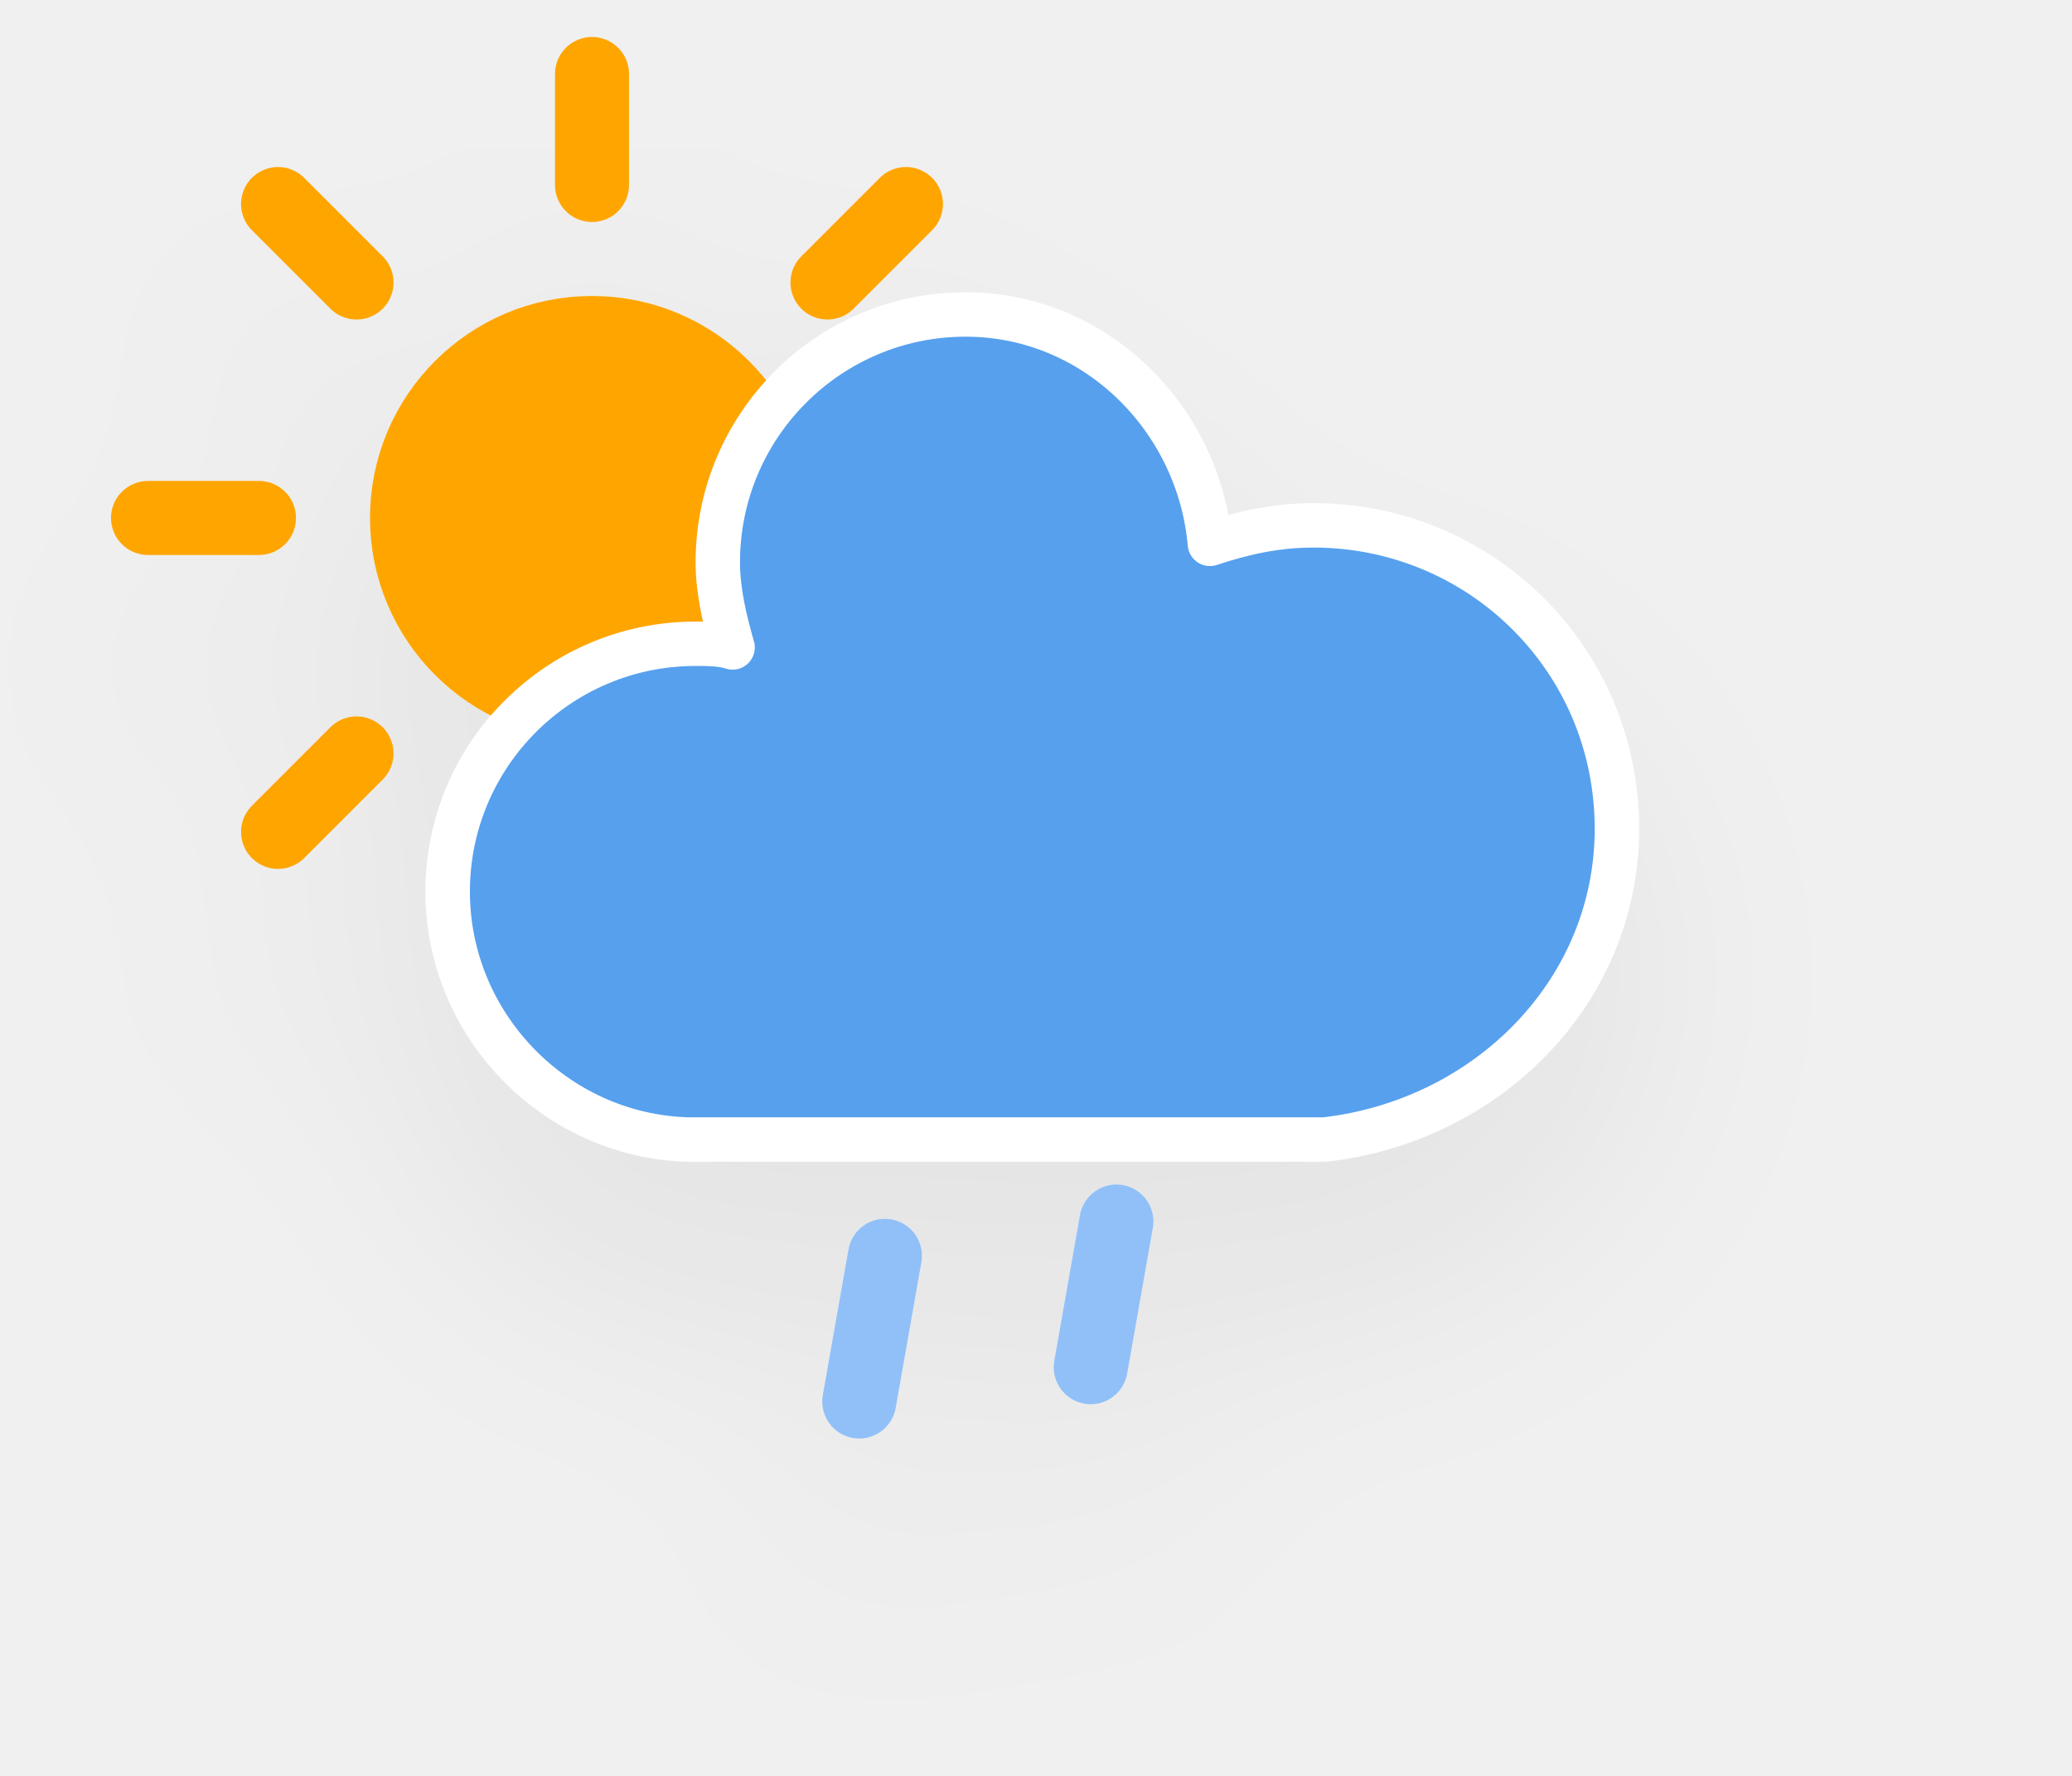
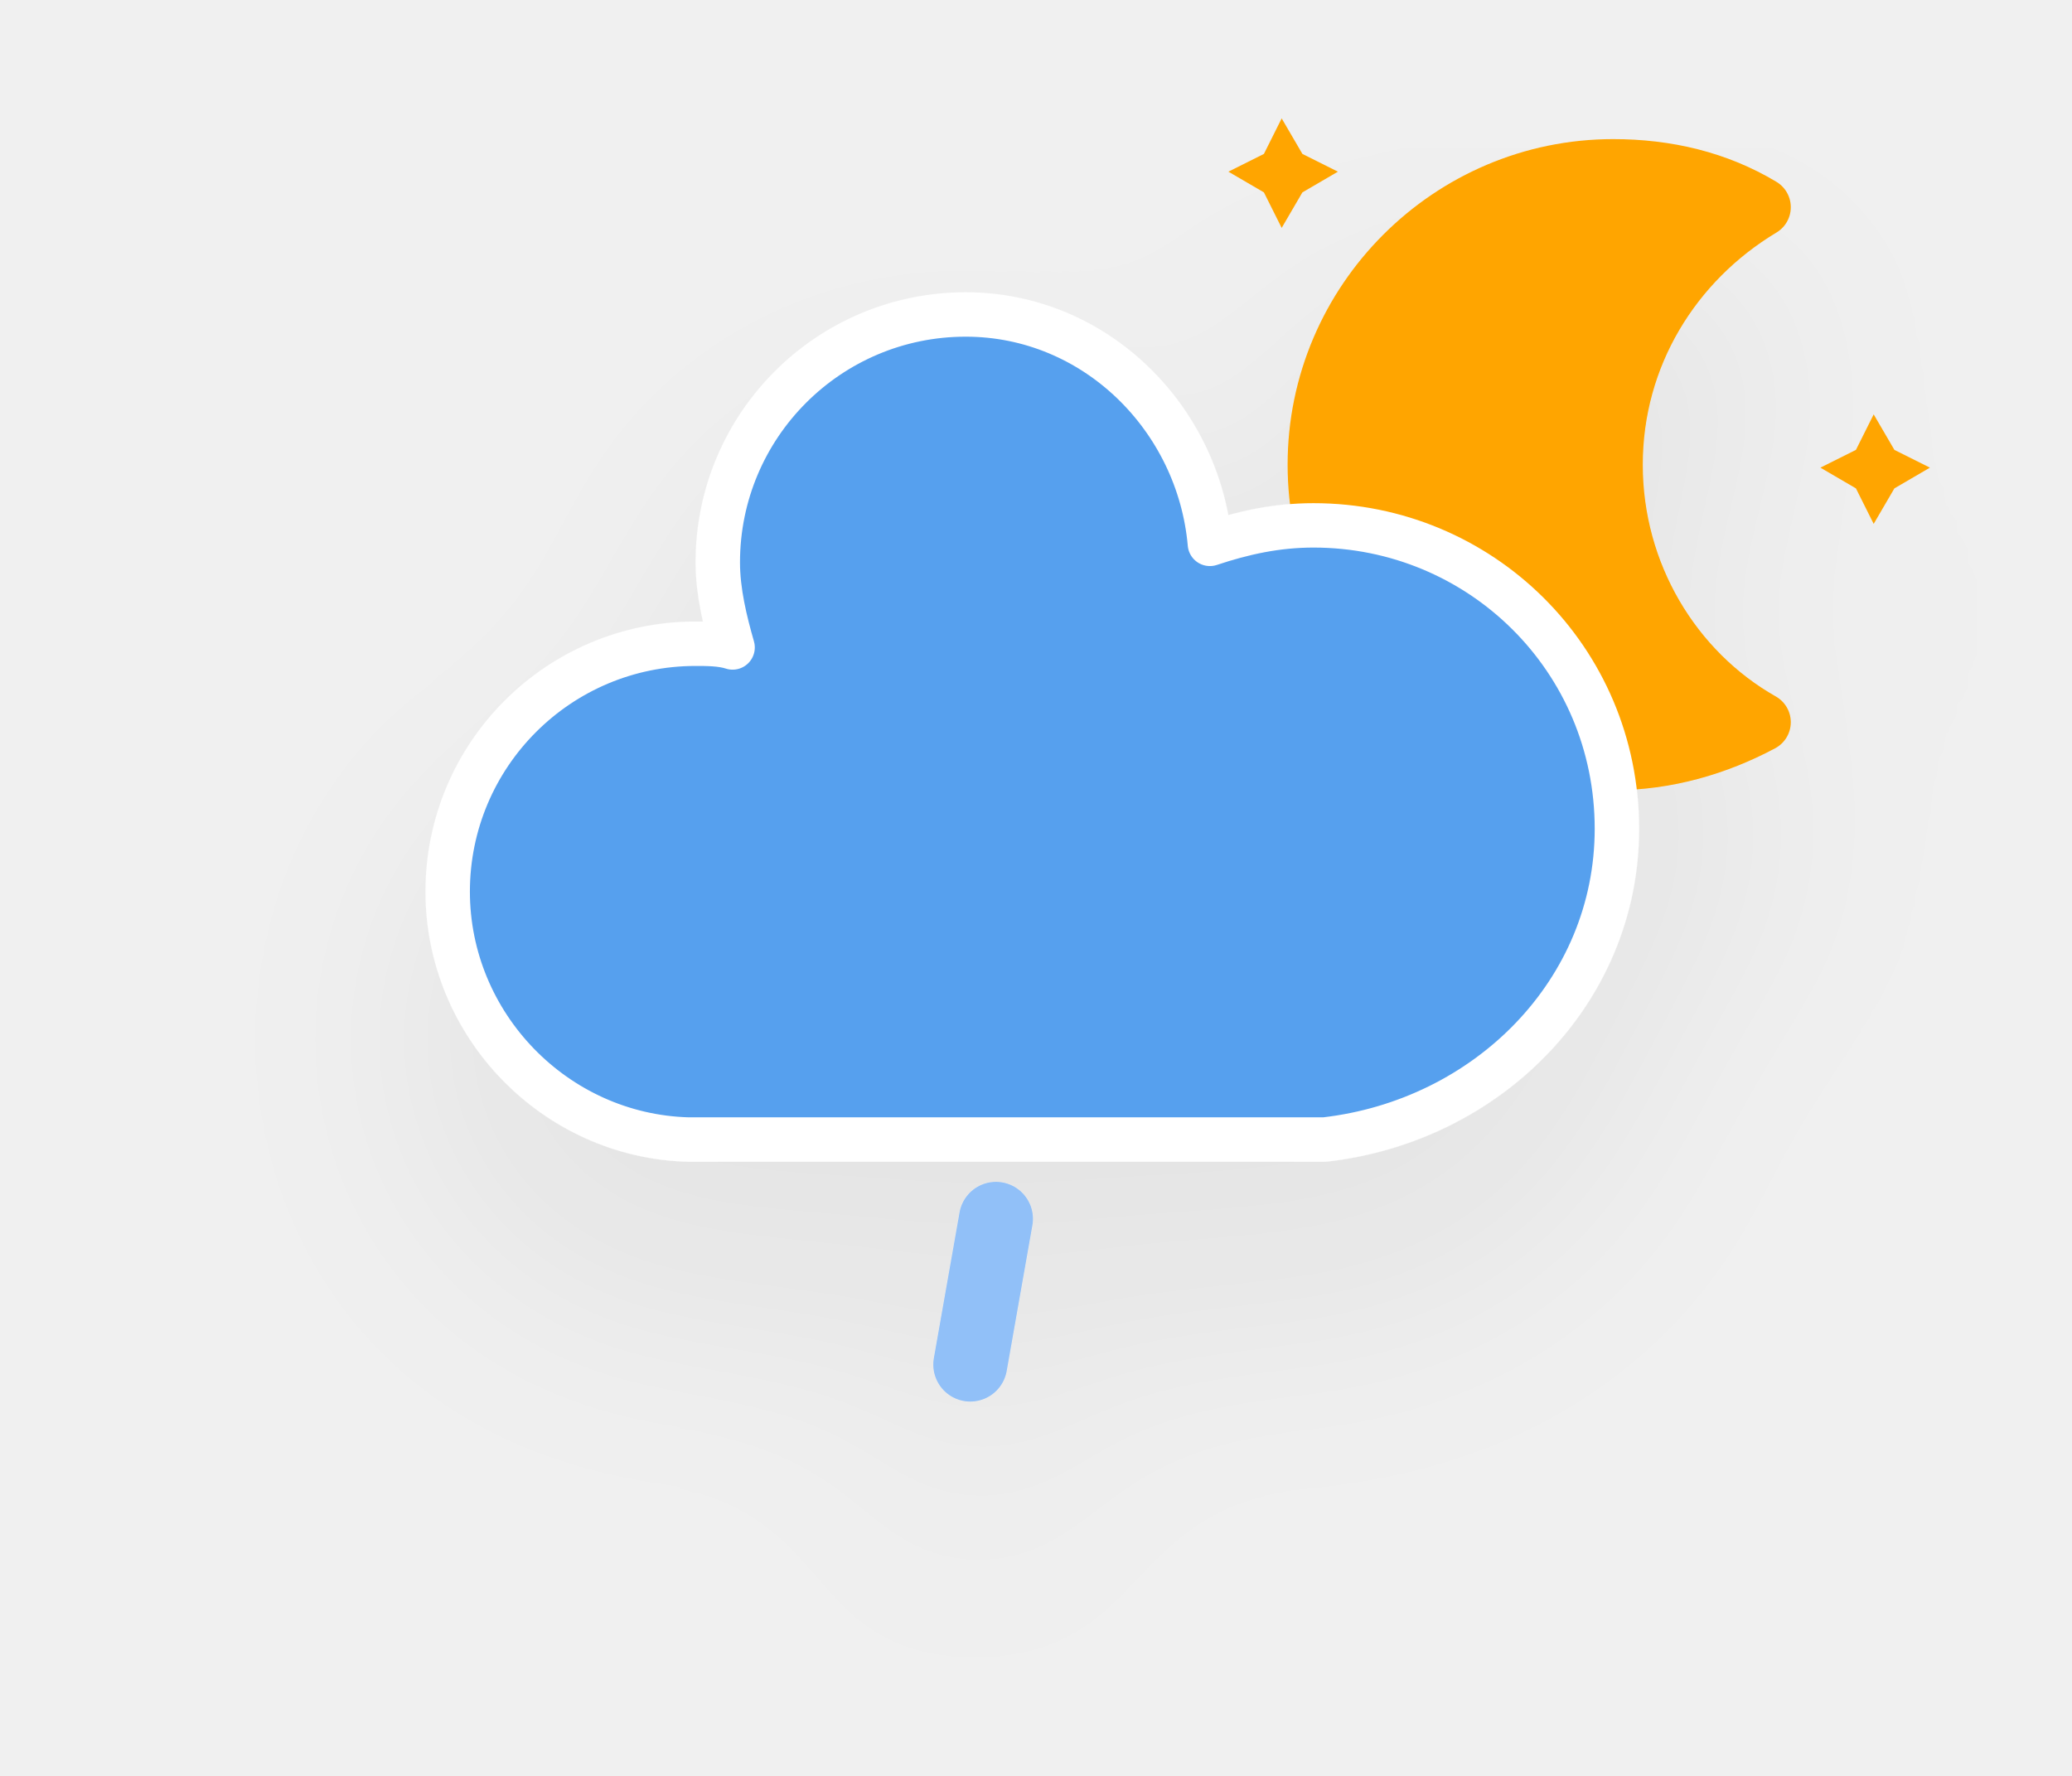
<svg xmlns="http://www.w3.org/2000/svg" width="56" height="48" version="1.1">
  <defs>
-     <filter id="blur" x="-.207" y="-.206" width="1.403" height="1.487">
+     <filter id="blur" x="-.207" y="-.211" width="1.403" height="1.5">
      <feGaussianBlur in="SourceAlpha" stdDeviation="3" />
      <feOffset dx="0" dy="4" result="offsetblur" />
      <feComponentTransfer>
        <feFuncA slope="0.05" type="linear" />
      </feComponentTransfer>
      <feMerge>
        <feMergeNode />
        <feMergeNode in="SourceGraphic" />
      </feMerge>
    </filter>
    <style type="text/css">
      
      /*
- ** SUN
+ ** MOON
*/
-       @keyframes am-weather-sun {
+       @keyframes am-weather-moon {
        0% {
          -webkit-transform: rotate(0deg);
          -moz-transform: rotate(0deg);
          -ms-transform: rotate(0deg);
          transform: rotate(0deg);
        }

-         100% {
-           -webkit-transform: rotate(360deg);
-           -moz-transform: rotate(360deg);
-           -ms-transform: rotate(360deg);
-           transform: rotate(360deg);
-         }
-       }
- 
-       .am-weather-sun {
-         -webkit-animation-name: am-weather-sun;
-         -moz-animation-name: am-weather-sun;
-         -ms-animation-name: am-weather-sun;
-         animation-name: am-weather-sun;
-         -webkit-animation-duration: 9s;
-         -moz-animation-duration: 9s;
-         -ms-animation-duration: 9s;
-         animation-duration: 9s;
+         50% {
+           -webkit-transform: rotate(15deg);
+           -moz-transform: rotate(15deg);
+           -ms-transform: rotate(15deg);
+           transform: rotate(15deg);
+         }
+ 
+         100% {
+           -webkit-transform: rotate(0deg);
+           -moz-transform: rotate(0deg);
+           -ms-transform: rotate(0deg);
+           transform: rotate(0deg);
+         }
+       }
+ 
+       .am-weather-moon {
+         -webkit-animation-name: am-weather-moon;
+         -moz-animation-name: am-weather-moon;
+         -ms-animation-name: am-weather-moon;
+         animation-name: am-weather-moon;
+         -webkit-animation-duration: 6s;
+         -moz-animation-duration: 6s;
+         -ms-animation-duration: 6s;
+         animation-duration: 6s;
        -webkit-animation-timing-function: linear;
        -moz-animation-timing-function: linear;
        -ms-animation-timing-function: linear;
        animation-timing-function: linear;
        -webkit-animation-iteration-count: infinite;
        -moz-animation-iteration-count: infinite;
        -ms-animation-iteration-count: infinite;
        animation-iteration-count: infinite;
+         -webkit-transform-origin: 12.5px 15.15px 0;
+         /* TODO FF CENTER ISSUE */
+         -moz-transform-origin: 12.5px 15.15px 0;
+         /* TODO FF CENTER ISSUE */
+         -ms-transform-origin: 12.5px 15.15px 0;
+         /* TODO FF CENTER ISSUE */
+         transform-origin: 12.5px 15.15px 0;
+         /* TODO FF CENTER ISSUE */
+       }
+ 
+       @keyframes am-weather-moon-star-1 {
+         0% {
+           opacity: 0;
+         }
+ 
+         100% {
+           opacity: 1;
+         }
+       }
+ 
+       .am-weather-moon-star-1 {
+         -webkit-animation-name: am-weather-moon-star-1;
+         -moz-animation-name: am-weather-moon-star-1;
+         -ms-animation-name: am-weather-moon-star-1;
+         animation-name: am-weather-moon-star-1;
+         -webkit-animation-delay: 3s;
+         -moz-animation-delay: 3s;
+         -ms-animation-delay: 3s;
+         animation-delay: 3s;
+         -webkit-animation-duration: 5s;
+         -moz-animation-duration: 5s;
+         -ms-animation-duration: 5s;
+         animation-duration: 5s;
+         -webkit-animation-timing-function: linear;
+         -moz-animation-timing-function: linear;
+         -ms-animation-timing-function: linear;
+         animation-timing-function: linear;
+         -webkit-animation-iteration-count: 1;
+         -moz-animation-iteration-count: 1;
+         -ms-animation-iteration-count: 1;
+         animation-iteration-count: 1;
+       }
+ 
+       @keyframes am-weather-moon-star-2 {
+         0% {
+           opacity: 0;
+         }
+ 
+         100% {
+           opacity: 1;
+         }
+       }
+ 
+       .am-weather-moon-star-2 {
+         -webkit-animation-name: am-weather-moon-star-2;
+         -moz-animation-name: am-weather-moon-star-2;
+         -ms-animation-name: am-weather-moon-star-2;
+         animation-name: am-weather-moon-star-2;
+         -webkit-animation-delay: 5s;
+         -moz-animation-delay: 5s;
+         -ms-animation-delay: 5s;
+         animation-delay: 5s;
+         -webkit-animation-duration: 4s;
+         -moz-animation-duration: 4s;
+         -ms-animation-duration: 4s;
+         animation-duration: 4s;
+         -webkit-animation-timing-function: linear;
+         -moz-animation-timing-function: linear;
+         -ms-animation-timing-function: linear;
+         animation-timing-function: linear;
+         -webkit-animation-iteration-count: 1;
+         -moz-animation-iteration-count: 1;
+         -ms-animation-iteration-count: 1;
+         animation-iteration-count: 1;
      }

      /*
** CLOUDS
*/
      @keyframes am-weather-cloud-2 {
        0% {
          -webkit-transform: translate(0px, 0px);
          -moz-transform: translate(0px, 0px);
          -ms-transform: translate(0px, 0px);
          transform: translate(0px, 0px);
        }

        50% {
          -webkit-transform: translate(2px, 0px);
          -moz-transform: translate(2px, 0px);
          -ms-transform: translate(2px, 0px);
          transform: translate(2px, 0px);
        }

        100% {
          -webkit-transform: translate(0px, 0px);
          -moz-transform: translate(0px, 0px);
          -ms-transform: translate(0px, 0px);
          transform: translate(0px, 0px);
        }
      }

      .am-weather-cloud-2 {
        -webkit-animation-name: am-weather-cloud-2;
        -moz-animation-name: am-weather-cloud-2;
        animation-name: am-weather-cloud-2;
        -webkit-animation-duration: 3s;
        -moz-animation-duration: 3s;
        animation-duration: 3s;
        -webkit-animation-timing-function: linear;
        -moz-animation-timing-function: linear;
        animation-timing-function: linear;
        -webkit-animation-iteration-count: infinite;
        -moz-animation-iteration-count: infinite;
        animation-iteration-count: infinite;
      }

      /*
** RAIN
*/
      @keyframes am-weather-rain {
        0% {
          stroke-dashoffset: 0;
        }

        100% {
          stroke-dashoffset: -100;
        }
      }

      .am-weather-rain-1 {
        -webkit-animation-name: am-weather-rain;
        -moz-animation-name: am-weather-rain;
        -ms-animation-name: am-weather-rain;
        animation-name: am-weather-rain;
        -webkit-animation-duration: 8s;
        -moz-animation-duration: 8s;
        -ms-animation-duration: 8s;
        animation-duration: 8s;
        -webkit-animation-timing-function: linear;
        -moz-animation-timing-function: linear;
        -ms-animation-timing-function: linear;
        animation-timing-function: linear;
        -webkit-animation-iteration-count: infinite;
        -moz-animation-iteration-count: infinite;
        -ms-animation-iteration-count: infinite;
        animation-iteration-count: infinite;
      }
- 
-       .am-weather-rain-2 {
-         -webkit-animation-name: am-weather-rain;
-         -moz-animation-name: am-weather-rain;
-         -ms-animation-name: am-weather-rain;
-         animation-name: am-weather-rain;
-         -webkit-animation-delay: 0.25s;
-         -moz-animation-delay: 0.25s;
-         -ms-animation-delay: 0.25s;
-         animation-delay: 0.25s;
-         -webkit-animation-duration: 8s;
-         -moz-animation-duration: 8s;
-         -ms-animation-duration: 8s;
-         animation-duration: 8s;
-         -webkit-animation-timing-function: linear;
-         -moz-animation-timing-function: linear;
-         -ms-animation-timing-function: linear;
-         animation-timing-function: linear;
-         -webkit-animation-iteration-count: infinite;
-         -moz-animation-iteration-count: infinite;
-         -ms-animation-iteration-count: infinite;
-         animation-iteration-count: infinite;
-       }
      
    </style>
  </defs>
  <g transform="translate(16,-2)" filter="url(#blur)">
-     <g transform="translate(0,16)">
-       <g class="am-weather-sun" style="-moz-animation-duration:9s;-moz-animation-iteration-count:infinite;-moz-animation-name:am-weather-sun;-moz-animation-timing-function:linear;-ms-animation-duration:9s;-ms-animation-iteration-count:infinite;-ms-animation-name:am-weather-sun;-ms-animation-timing-function:linear;-webkit-animation-duration:9s;-webkit-animation-iteration-count:infinite;-webkit-animation-name:am-weather-sun;-webkit-animation-timing-function:linear">
-         <line transform="translate(0,9)" y2="3" stroke="#ffa500" stroke-linecap="round" stroke-width="2" fifll="none" />
-         <g transform="rotate(45)">
-           <line transform="translate(0,9)" y2="3" fill="none" stroke="#ffa500" stroke-linecap="round" stroke-width="2" />
-         </g>
-         <g transform="rotate(90)">
-           <line transform="translate(0,9)" y2="3" fill="none" stroke="#ffa500" stroke-linecap="round" stroke-width="2" />
-         </g>
-         <g transform="rotate(135)">
-           <line transform="translate(0,9)" y2="3" fill="none" stroke="#ffa500" stroke-linecap="round" stroke-width="2" />
-         </g>
-         <g transform="scale(-1)">
-           <line transform="translate(0,9)" y2="3" fill="none" stroke="#ffa500" stroke-linecap="round" stroke-width="2" />
-         </g>
-         <g transform="rotate(225)">
-           <line transform="translate(0,9)" y2="3" fill="none" stroke="#ffa500" stroke-linecap="round" stroke-width="2" />
-         </g>
-         <g transform="rotate(-90)">
-           <line transform="translate(0,9)" y2="3" fill="none" stroke="#ffa500" stroke-linecap="round" stroke-width="2" />
-         </g>
-         <g transform="rotate(-45)">
-           <line transform="translate(0,9)" y2="3" fill="none" stroke="#ffa500" stroke-linecap="round" stroke-width="2" />
-         </g>
-         <circle r="5" fill="#ffa500" stroke="#ffa500" stroke-width="2" />
+     <g transform="matrix(.8 0 0 .8 16 4)">
+       <g class="am-weather-moon-star-1" style="-moz-animation-delay:3s;-moz-animation-duration:5s;-moz-animation-iteration-count:1;-moz-animation-name:am-weather-moon-star-1;-moz-animation-timing-function:linear;-ms-animation-delay:3s;-ms-animation-duration:5s;-ms-animation-iteration-count:1;-ms-animation-name:am-weather-moon-star-1;-ms-animation-timing-function:linear;-webkit-animation-delay:3s;-webkit-animation-duration:5s;-webkit-animation-iteration-count:1;-webkit-animation-name:am-weather-moon-star-1;-webkit-animation-timing-function:linear">
+         <polygon points="4 4 3.3 5.2 2.7 4 1.5 3.3 2.7 2.7 3.3 1.5 4 2.7 5.2 3.3" fill="#ffa500" stroke-miterlimit="10" />
+       </g>
+       <g class="am-weather-moon-star-2" style="-moz-animation-delay:5s;-moz-animation-duration:4s;-moz-animation-iteration-count:1;-moz-animation-name:am-weather-moon-star-2;-moz-animation-timing-function:linear;-ms-animation-delay:5s;-ms-animation-duration:4s;-ms-animation-iteration-count:1;-ms-animation-name:am-weather-moon-star-2;-ms-animation-timing-function:linear;-webkit-animation-delay:5s;-webkit-animation-duration:4s;-webkit-animation-iteration-count:1;-webkit-animation-name:am-weather-moon-star-2;-webkit-animation-timing-function:linear">
+         <polygon transform="translate(20,10)" points="4 4 3.3 5.2 2.7 4 1.5 3.3 2.7 2.7 3.3 1.5 4 2.7 5.2 3.3" fill="#ffa500" stroke-miterlimit="10" />
+       </g>
+       <g class="am-weather-moon" style="-moz-animation-duration:6s;-moz-animation-iteration-count:infinite;-moz-animation-name:am-weather-moon;-moz-animation-timing-function:linear;-moz-transform-origin:12.5px 15.15px 0;-ms-animation-duration:6s;-ms-animation-iteration-count:infinite;-ms-animation-name:am-weather-moon;-ms-animation-timing-function:linear;-ms-transform-origin:12.5px 15.15px 0;-webkit-animation-duration:6s;-webkit-animation-iteration-count:infinite;-webkit-animation-name:am-weather-moon;-webkit-animation-timing-function:linear;-webkit-transform-origin:12.5px 15.15px 0">
+         <path d="m14.5 13.2c0-3.7 2-6.9 5-8.7-1.5-0.9-3.2-1.3-5-1.3-5.5 0-10 4.5-10 10s4.5 10 10 10c1.8 0 3.5-0.5 5-1.3-3-1.7-5-5-5-8.7z" fill="#ffa500" stroke="#ffa500" stroke-linejoin="round" stroke-width="2" />
      </g>
    </g>
    <g class="am-weather-cloud-3" style="-moz-animation-duration:3s;-moz-animation-iteration-count:infinite;-moz-animation-name:am-weather-cloud-2;-moz-animation-timing-function:linear;-webkit-animation-duration:3s;-webkit-animation-iteration-count:infinite;-webkit-animation-name:am-weather-cloud-2;-webkit-animation-timing-function:linear">
      <path transform="translate(-20,-11)" d="m47.7 35.4c0-4.6-3.7-8.2-8.2-8.2-1 0-1.9 0.2-2.8 0.5-0.3-3.4-3.1-6.2-6.6-6.2-3.7 0-6.7 3-6.7 6.7 0 0.8 0.2 1.6 0.4 2.3-0.3-0.1-0.7-0.1-1-0.1-3.7 0-6.7 3-6.7 6.7 0 3.6 2.9 6.6 6.5 6.7h17.2c4.4-0.5 7.9-4 7.9-8.4z" fill="#57a0ee" stroke="#fff" stroke-linejoin="round" stroke-width="1.2" />
    </g>
-     <g transform="translate(-20,-10) rotate(10,-245.89,217.31)" fill="none" stroke="#91c0f8" stroke-dasharray="4, 7" stroke-linecap="round" stroke-width="2">
-       <line class="am-weather-rain-1" transform="translate(-6,1)" y2="8" style="-moz-animation-duration:8s;-moz-animation-iteration-count:infinite;-moz-animation-name:am-weather-rain;-moz-animation-timing-function:linear;-ms-animation-duration:8s;-ms-animation-iteration-count:infinite;-ms-animation-name:am-weather-rain;-ms-animation-timing-function:linear;-webkit-animation-duration:8s;-webkit-animation-iteration-count:infinite;-webkit-animation-name:am-weather-rain;-webkit-animation-timing-function:linear" />
-       <line class="am-weather-rain-2" transform="translate(0,-1)" y2="8" style="-moz-animation-delay:0.25s;-moz-animation-duration:8s;-moz-animation-iteration-count:infinite;-moz-animation-name:am-weather-rain;-moz-animation-timing-function:linear;-ms-animation-delay:0.25s;-ms-animation-duration:8s;-ms-animation-iteration-count:infinite;-ms-animation-name:am-weather-rain;-ms-animation-timing-function:linear;-webkit-animation-delay:0.25s;-webkit-animation-duration:8s;-webkit-animation-iteration-count:infinite;-webkit-animation-name:am-weather-rain;-webkit-animation-timing-function:linear" />
+     <g class="am-weaher-rain-1" transform="translate(-20,-10) rotate(10,-238.68,233.96)">
+       <line class="am-weather-rain-1" transform="translate(-6,1)" y2="8" fill="none" stroke="#91c0f8" stroke-dasharray="4, 7" stroke-linecap="round" stroke-width="2" style="-moz-animation-duration:8s;-moz-animation-iteration-count:infinite;-moz-animation-name:am-weather-rain;-moz-animation-timing-function:linear;-ms-animation-duration:8s;-ms-animation-iteration-count:infinite;-ms-animation-name:am-weather-rain;-ms-animation-timing-function:linear;-webkit-animation-duration:8s;-webkit-animation-iteration-count:infinite;-webkit-animation-name:am-weather-rain;-webkit-animation-timing-function:linear" />
    </g>
  </g>
</svg>
